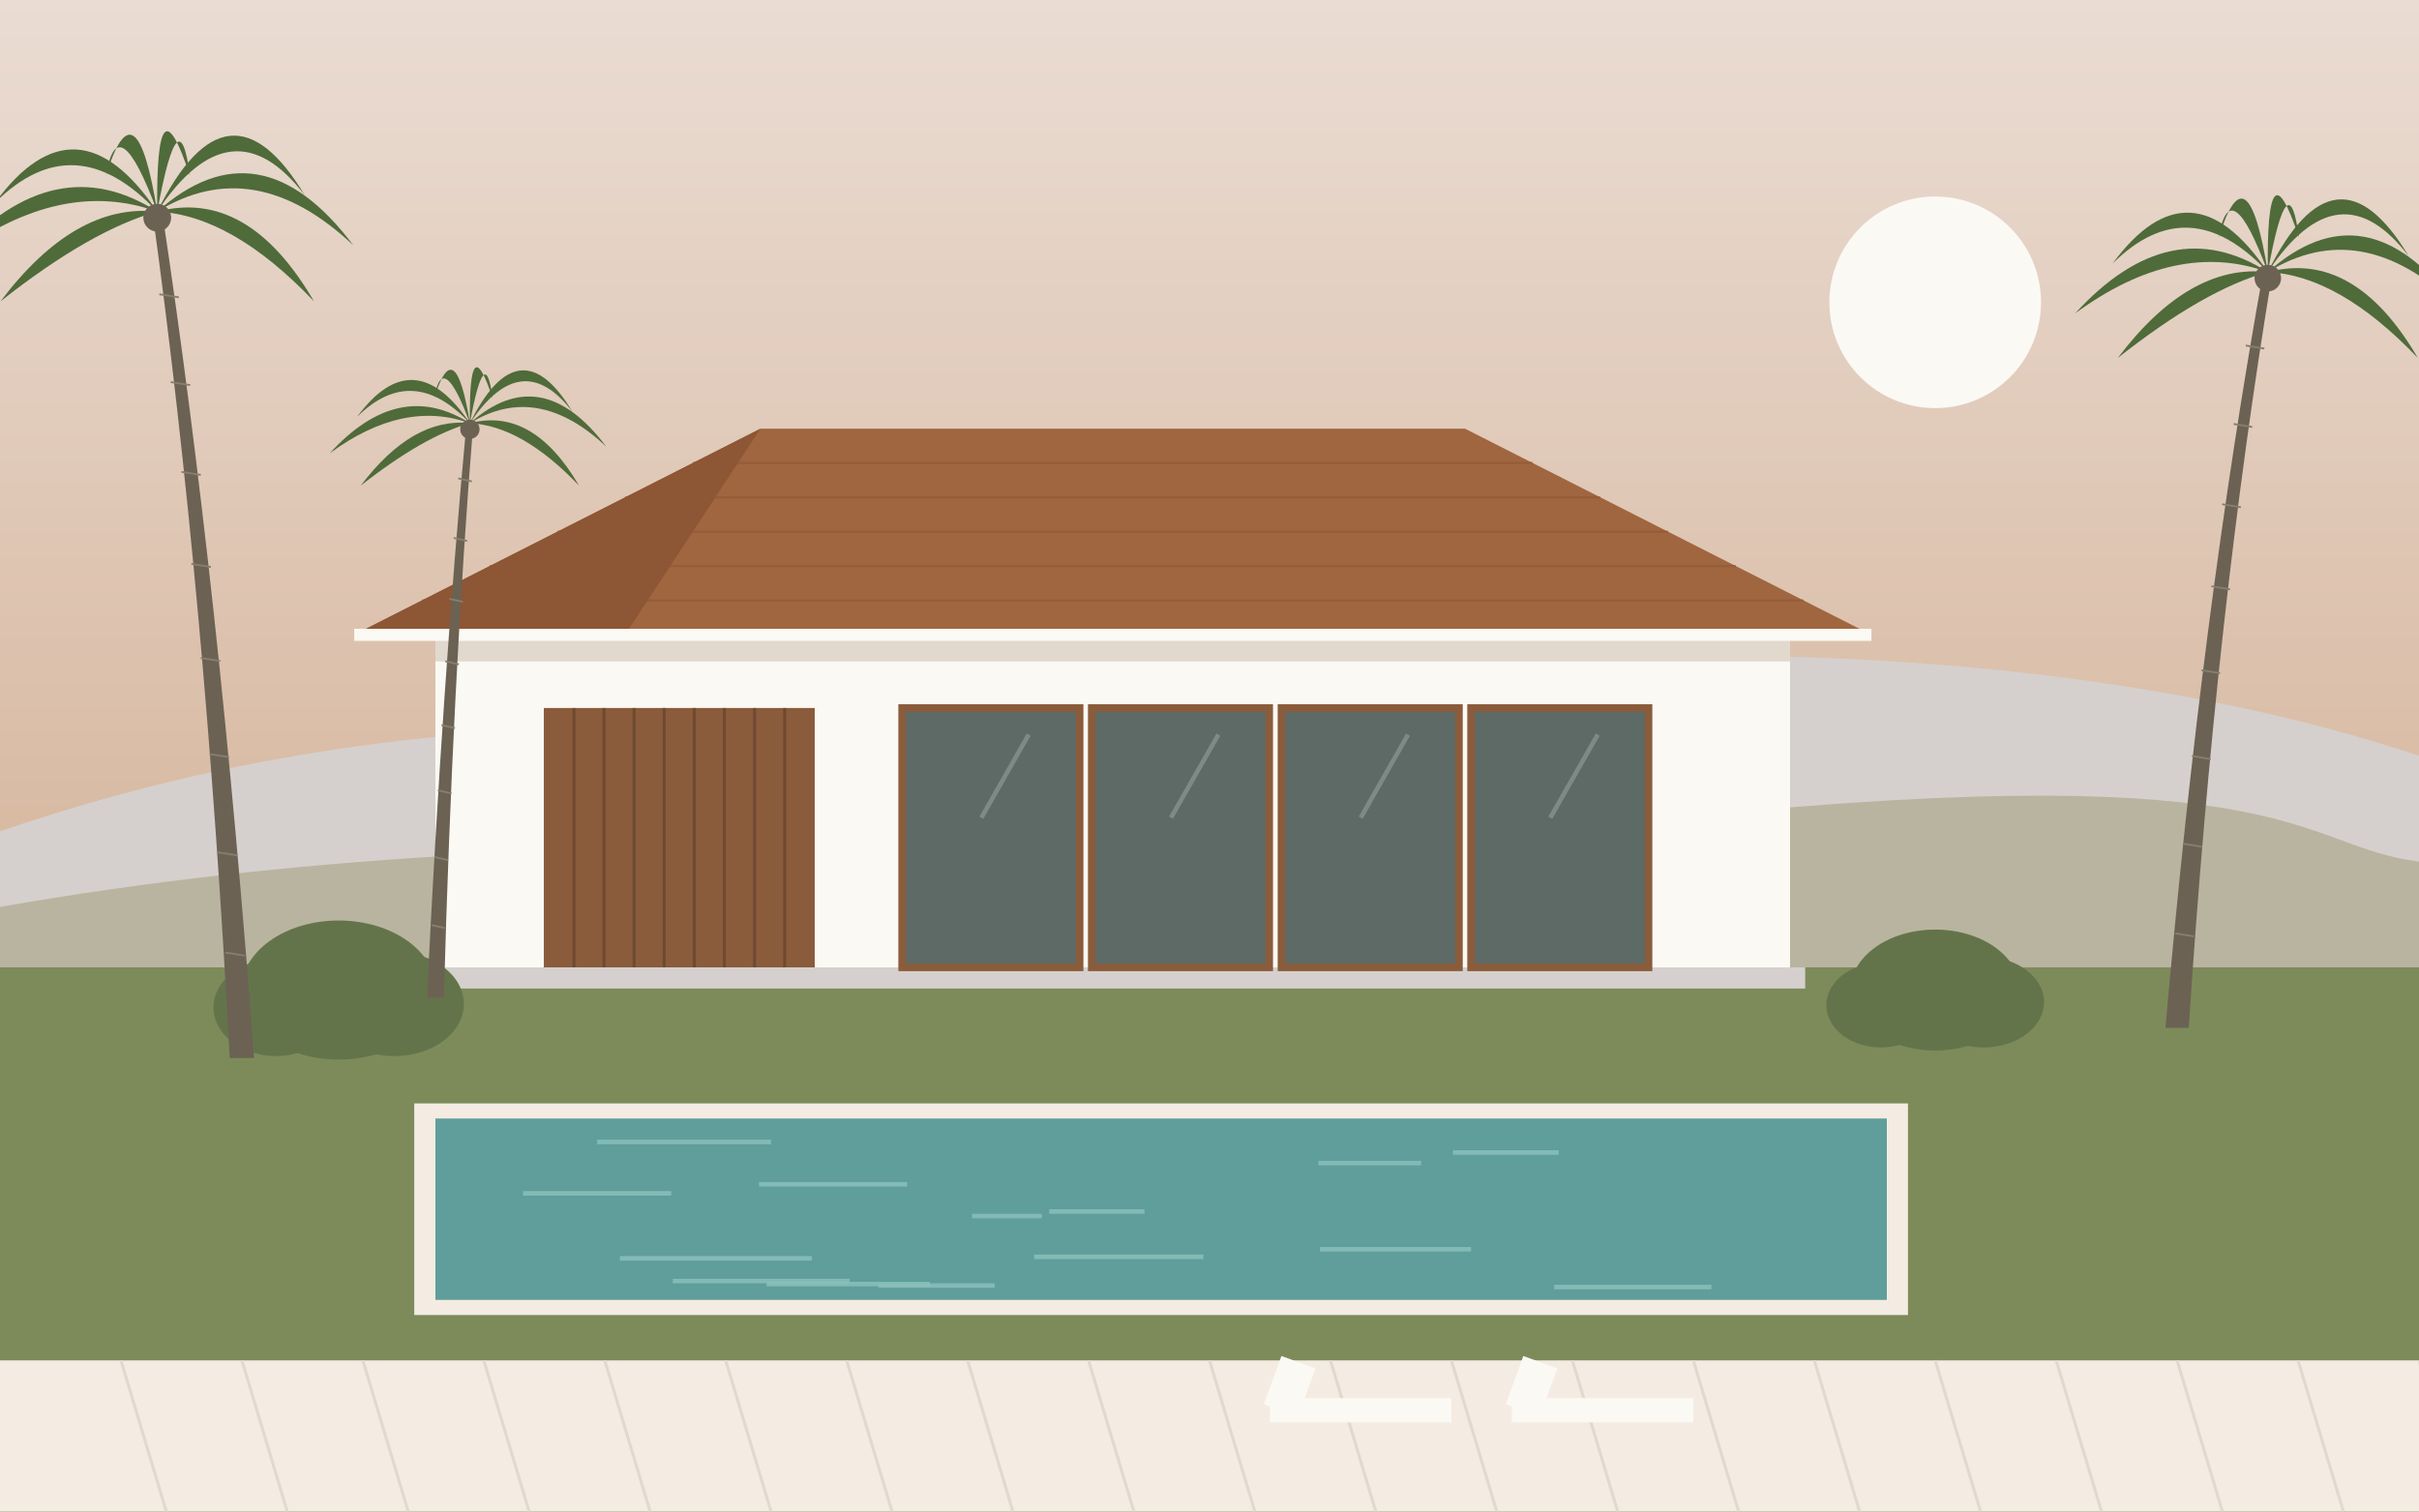
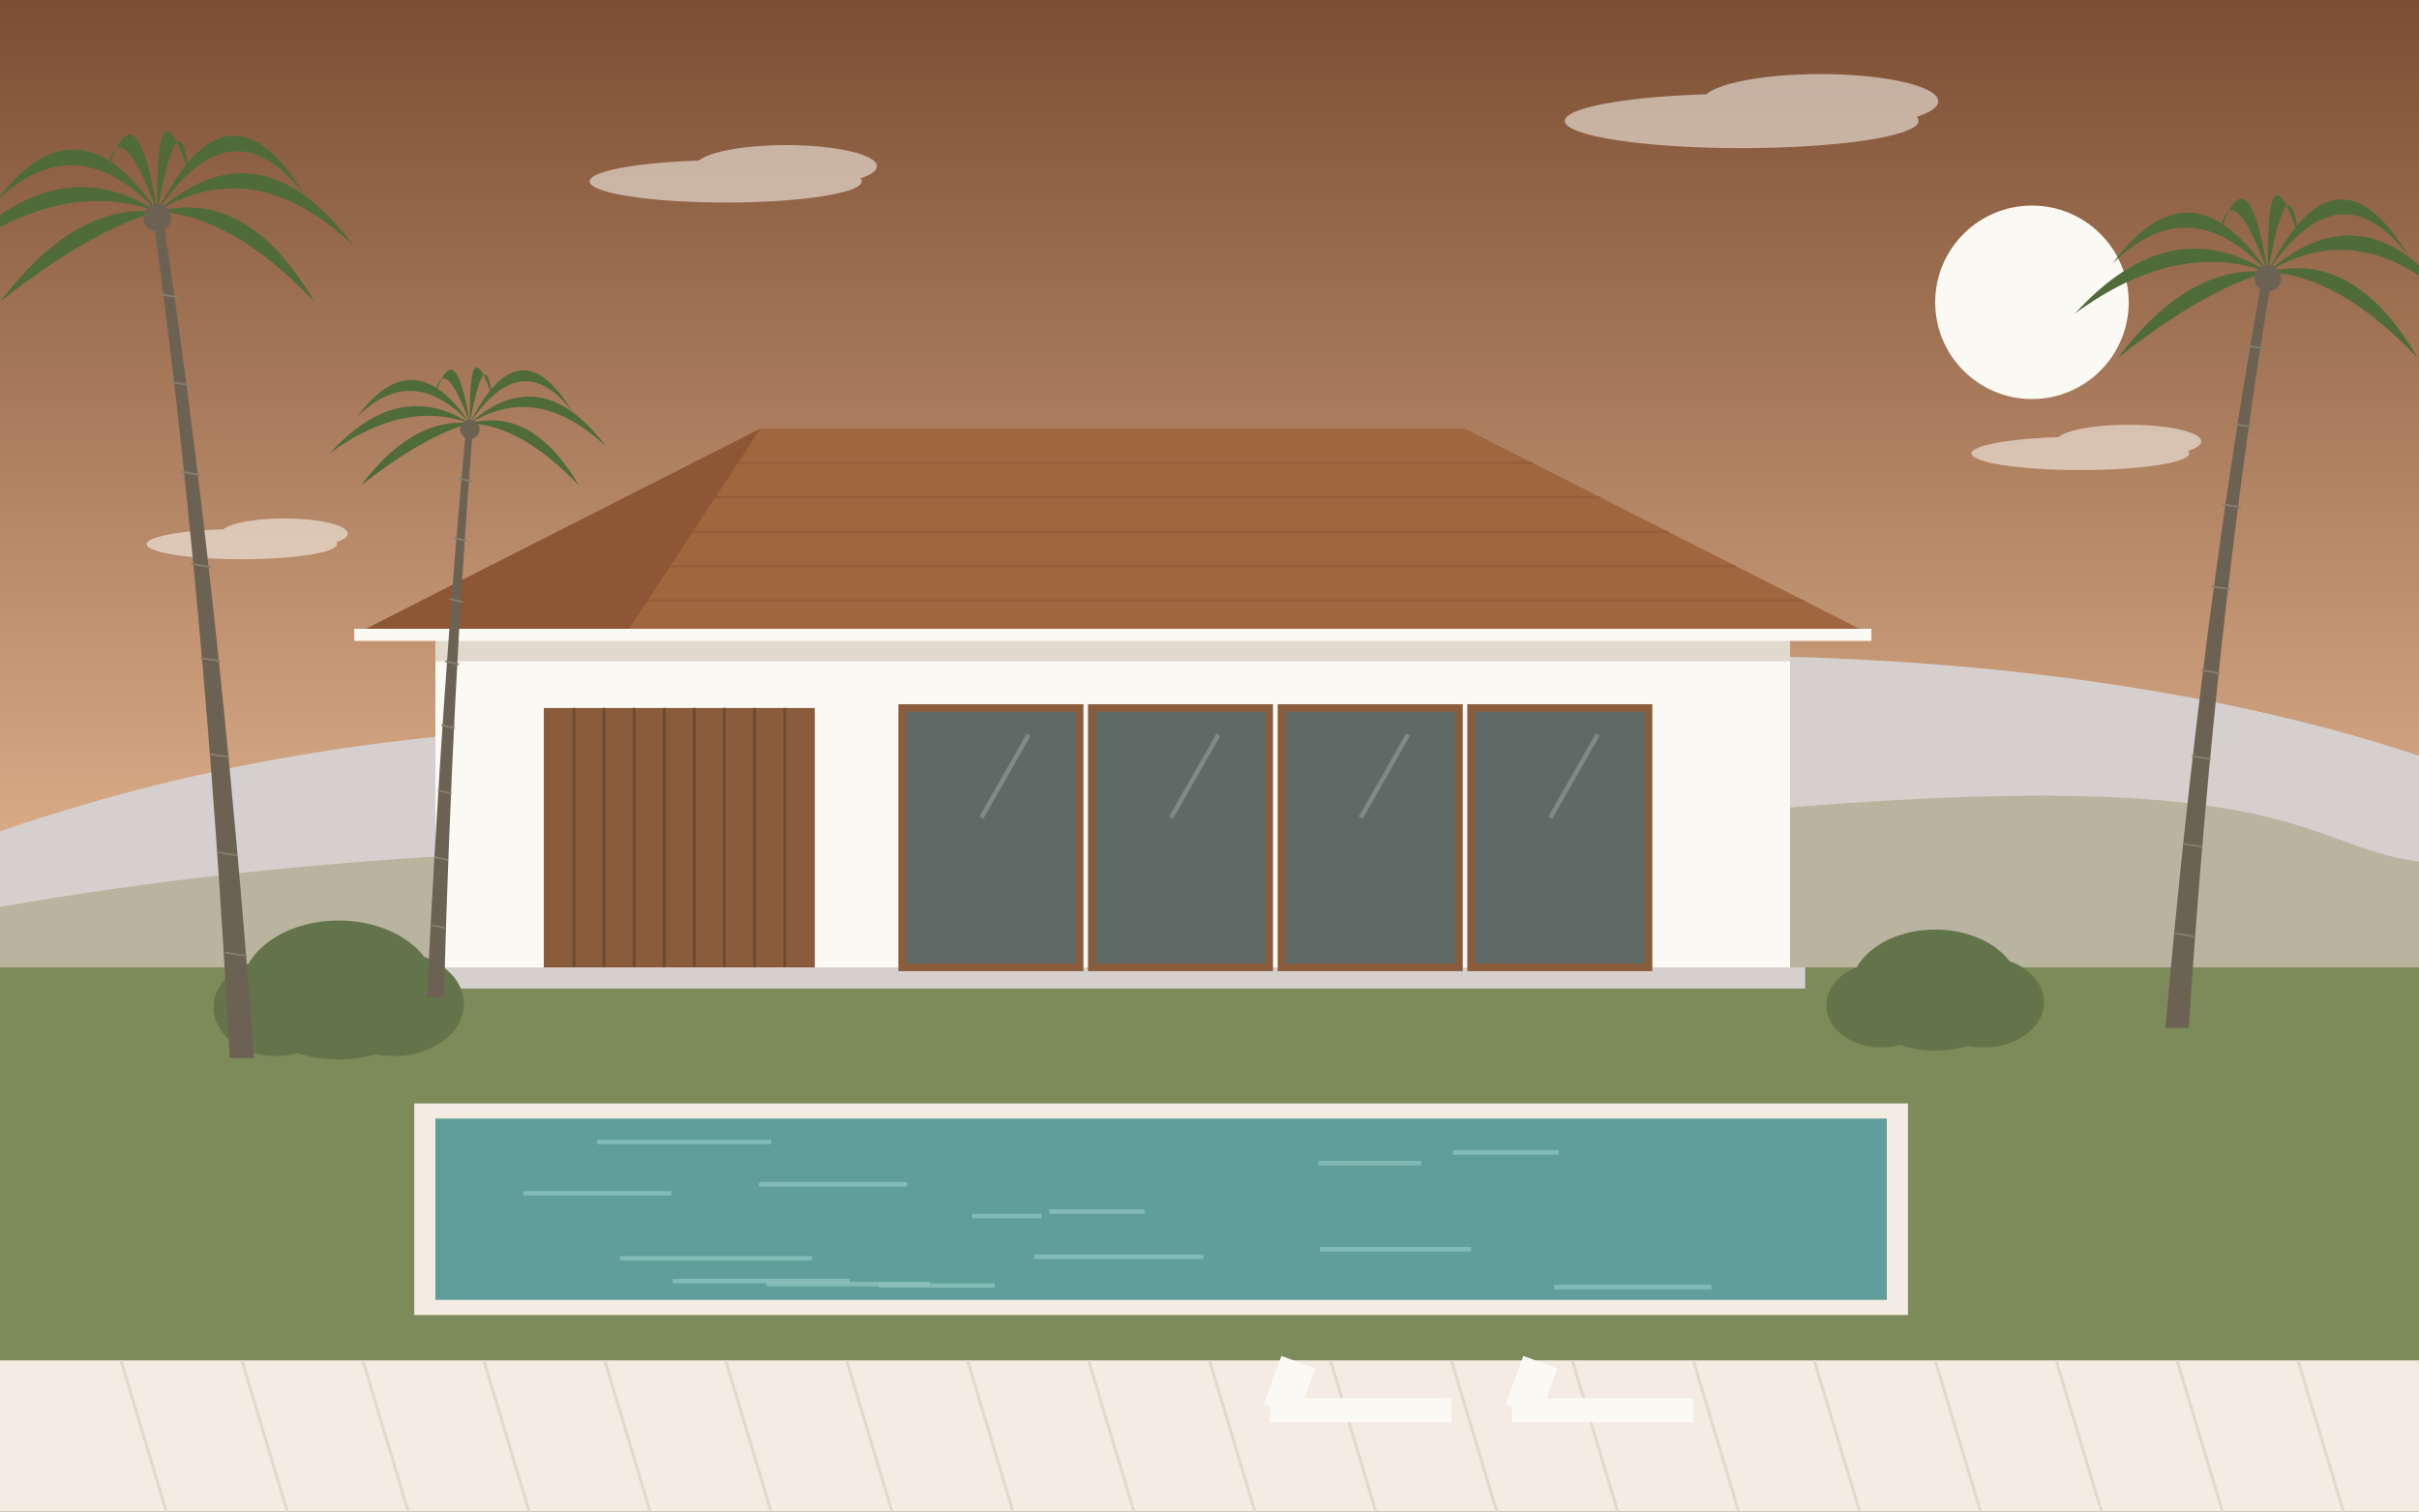
<svg xmlns="http://www.w3.org/2000/svg" viewBox="0 0 1600 1000" width="1600" height="1000" role="img" aria-label="Villa Cadence exterior at dusk" preserveAspectRatio="xMidYMid slice">
  <defs>
-     <linearGradient id="sky" x1="0" y1="0" x2="0" y2="1">
-       <stop offset="0" stop-color="#eadcd3" />
-       <stop offset="1" stop-color="#ca9f7c" />
+     <linearGradient id="sky" x1="0" y1="0" x2="0" y2=".62">
+       <stop offset="0" stop-color="#7c4f34" />
+       <stop offset="1" stop-color="#e3b590" />
    </linearGradient>
  </defs>
  <rect width="1600" height="1000" fill="url(#sky)" />
-   <circle cx="1280.0" cy="200.0" r="70" fill="#fbf9f4" />
-   <path d="M0,550.0 C320.0,440.0 560.0,500.0 800.0,460.0 S1360.0,420.0 1600,500.0 L1600,1000 L0,1000 Z" fill="#d5d0cd" />
-   <path d="M0,600.0 C400.0,530.0 720.0,580.0 1120.0,540.0 S1520.0,560.0 1600,570.0 L1600,1000 L0,1000 Z" fill="#b9b49f" />
-   <rect x="0" y="640.0" width="1600" height="360.0" fill="#7d8b5a" />
-   <g transform="translate(1600,0) scale(-1,1)">
-     <path d="M152.3,680.0 Q134.38,405.0 96.92,180.0 L103.08,180.0 Q143.62,405.0 167.7,680.0 Z" fill="#6b6253" />
-     <line x1="149.0" y1="619.5" x2="161.3" y2="617.5" stroke="#867e6f" stroke-width="1.2" />
-     <line x1="143.6" y1="560.2" x2="155.9" y2="558.2" stroke="#867e6f" stroke-width="1.2" />
-     <line x1="137.8" y1="502.2" x2="150.2" y2="500.2" stroke="#867e6f" stroke-width="1.2" />
-     <line x1="131.6" y1="445.4" x2="143.9" y2="443.4" stroke="#867e6f" stroke-width="1.2" />
-     <line x1="125.0" y1="389.9" x2="137.3" y2="387.9" stroke="#867e6f" stroke-width="1.2" />
-     <line x1="117.8" y1="335.6" x2="130.2" y2="333.6" stroke="#867e6f" stroke-width="1.2" />
-     <line x1="110.3" y1="282.5" x2="122.6" y2="280.5" stroke="#867e6f" stroke-width="1.2" />
-     <line x1="102.3" y1="230.6" x2="114.6" y2="228.6" stroke="#867e6f" stroke-width="1.2" />
-     <path d="M100.0,180.0 Q35.4,122.5 -24.0,201.4 Q38.8,142.2 100.0,180.0 Z" fill="#4f6b3a" />
-     <path d="M100.0,180.0 Q55.0,89.3 6.7,169.6 Q52.8,109.2 100.0,180.0 Z" fill="#4f6b3a" />
-     <path d="M100.0,180.0 Q101.1,91.4 79.4,157.2 Q86.3,104.8 100.0,180.0 Z" fill="#4f6b3a" />
-     <path d="M100.0,180.0 Q125.1,112.3 132.5,157.3 Q113.6,95.9 100.0,180.0 Z" fill="#4f6b3a" />
-     <path d="M100.0,180.0 Q152.2,124.2 202.7,174.4 Q151.1,104.3 100.0,180.0 Z" fill="#4f6b3a" />
-     <path d="M100.0,180.0 Q160.5,158.2 227.5,207.4 Q164.7,138.6 100.0,180.0 Z" fill="#4f6b3a" />
-     <path d="M100.0,180.0 Q42.7,164.9 0.8,236.8 Q52.7,182.3 100.0,180.0 Z" fill="#4f6b3a" />
-     <path d="M100.0,180.0 Q142.0,191.6 199.2,236.8 Q151.9,174.2 100.0,180.0 Z" fill="#4f6b3a" />
-     <circle cx="100.0" cy="184.0" r="8.8" fill="#6b6253" />
-     <ellipse cx="320.0" cy="655.0" rx="56.0" ry="40" fill="#64744a" />
-     <ellipse cx="288.0" cy="663.0" rx="40" ry="30.0" fill="#64744a" />
-     <ellipse cx="356.0" cy="665.0" rx="36.0" ry="28.0" fill="#64744a" />
-     <rect x="406.0" y="640.0" width="916" height="14" fill="#d5d0cd" />
-     <rect x="416.0" y="420.0" width="896" height="220.0" fill="#fbf9f4" />
-     <rect x="509.6" y="468.4" width="117.4" height="171.6" fill="#5d6a66" />
-     <rect x="509.6" y="468.4" width="117.4" height="171.6" fill="none" stroke="#8a5c3c" stroke-width="5" />
-     <line x1="543.2" y1="486.0" x2="574.6" y2="541.0" stroke="#7d8a86" stroke-width="3" />
-     <rect x="635.0" y="468.4" width="117.4" height="171.6" fill="#5d6a66" />
-     <rect x="635.0" y="468.4" width="117.4" height="171.6" fill="none" stroke="#8a5c3c" stroke-width="5" />
-     <line x1="668.7" y1="486.0" x2="700.0" y2="541.0" stroke="#7d8a86" stroke-width="3" />
-     <rect x="760.5" y="468.4" width="117.4" height="171.6" fill="#5d6a66" />
-     <rect x="760.5" y="468.4" width="117.4" height="171.6" fill="none" stroke="#8a5c3c" stroke-width="5" />
-     <line x1="794.1" y1="486.0" x2="825.5" y2="541.0" stroke="#7d8a86" stroke-width="3" />
-     <rect x="885.9" y="468.4" width="117.4" height="171.6" fill="#5d6a66" />
-     <rect x="885.9" y="468.4" width="117.4" height="171.6" fill="none" stroke="#8a5c3c" stroke-width="5" />
-     <line x1="919.6" y1="486.0" x2="950.9" y2="541.0" stroke="#7d8a86" stroke-width="3" />
-     <rect x="1061.1" y="468.4" width="179.2" height="171.6" fill="#8a5c3c" />
-     <line x1="1081.0" y1="468.4" x2="1081.0" y2="640.0" stroke="#6f4a30" stroke-width="2" />
-     <line x1="1100.9" y1="468.4" x2="1100.9" y2="640.0" stroke="#6f4a30" stroke-width="2" />
-     <line x1="1120.9" y1="468.4" x2="1120.9" y2="640.0" stroke="#6f4a30" stroke-width="2" />
-     <line x1="1140.8" y1="468.4" x2="1140.8" y2="640.0" stroke="#6f4a30" stroke-width="2" />
-     <line x1="1160.7" y1="468.4" x2="1160.7" y2="640.0" stroke="#6f4a30" stroke-width="2" />
-     <line x1="1180.6" y1="468.4" x2="1180.6" y2="640.0" stroke="#6f4a30" stroke-width="2" />
-     <line x1="1200.5" y1="468.4" x2="1200.5" y2="640.0" stroke="#6f4a30" stroke-width="2" />
-     <line x1="1220.4" y1="468.4" x2="1220.4" y2="640.0" stroke="#6f4a30" stroke-width="2" />
-     <rect x="416.0" y="420.0" width="896" height="17.6" fill="#e2d9ce" />
-     <path d="M362.2,420.0 L631.0,283.6 L1097.0,283.6 L1365.8,420.0 Z" fill="#a06640" />
-     <path d="M1097.0,283.6 L1365.8,420.0 L1186.6,420.0 Z" fill="#8d5634" />
-     <line x1="586.2" y1="306.3" x2="1141.8" y2="306.3" stroke="#8d5634" stroke-width="1.5" opacity=".6" />
-     <line x1="541.4" y1="329.1" x2="1186.6" y2="329.1" stroke="#8d5634" stroke-width="1.5" opacity=".6" />
-     <line x1="496.6" y1="351.8" x2="1231.4" y2="351.8" stroke="#8d5634" stroke-width="1.5" opacity=".6" />
-     <line x1="451.8" y1="374.5" x2="1276.2" y2="374.5" stroke="#8d5634" stroke-width="1.5" opacity=".6" />
-     <line x1="407.0" y1="397.3" x2="1321.0" y2="397.3" stroke="#8d5634" stroke-width="1.5" opacity=".6" />
-     <rect x="362.2" y="416.0" width="1003.5" height="8" fill="#fbf9f4" />
-     <ellipse cx="1376.0" cy="655.0" rx="64.4" ry="46" fill="#64744a" />
-     <ellipse cx="1339.2" cy="664.2" rx="46" ry="34.5" fill="#64744a" />
-     <ellipse cx="1417.4" cy="666.5" rx="41.4" ry="32.2" fill="#64744a" />
-     <path d="M1431.95,700.0 Q1454.77,392.0 1492.78,140.0 L1499.22,140.0 Q1464.43,392.0 1448.05,700.0 Z" fill="#6b6253" />
-     <line x1="1438.1" y1="632.2" x2="1451.0" y2="630.2" stroke="#867e6f" stroke-width="1.2" />
-     <line x1="1443.1" y1="565.9" x2="1456.0" y2="563.9" stroke="#867e6f" stroke-width="1.2" />
-     <line x1="1448.5" y1="500.9" x2="1461.4" y2="498.9" stroke="#867e6f" stroke-width="1.2" />
-     <line x1="1454.3" y1="437.3" x2="1467.2" y2="435.3" stroke="#867e6f" stroke-width="1.2" />
-     <line x1="1460.5" y1="375.1" x2="1473.4" y2="373.1" stroke="#867e6f" stroke-width="1.2" />
-     <line x1="1467.2" y1="314.2" x2="1480.0" y2="312.2" stroke="#867e6f" stroke-width="1.2" />
-     <line x1="1474.2" y1="254.8" x2="1487.1" y2="252.8" stroke="#867e6f" stroke-width="1.2" />
-     <line x1="1481.7" y1="196.7" x2="1494.6" y2="194.7" stroke="#867e6f" stroke-width="1.2" />
-     <path d="M1496.0,140.0 Q1428.4,79.8 1366.3,162.3 Q1432.0,100.5 1496.0,140.0 Z" fill="#4f6b3a" />
-     <path d="M1496.0,140.0 Q1449.0,45.2 1398.4,129.2 Q1446.7,66.0 1496.0,140.0 Z" fill="#4f6b3a" />
-     <path d="M1496.0,140.0 Q1497.1,47.3 1474.4,116.2 Q1481.6,61.4 1496.0,140.0 Z" fill="#4f6b3a" />
-     <path d="M1496.0,140.0 Q1522.2,69.2 1529.9,116.2 Q1510.2,52.0 1496.0,140.0 Z" fill="#4f6b3a" />
-     <path d="M1496.0,140.0 Q1550.6,81.7 1603.3,134.1 Q1549.4,60.8 1496.0,140.0 Z" fill="#4f6b3a" />
-     <path d="M1496.0,140.0 Q1559.3,117.2 1629.3,168.7 Q1563.7,96.7 1496.0,140.0 Z" fill="#4f6b3a" />
-     <path d="M1496.0,140.0 Q1436.1,124.2 1392.3,199.4 Q1446.5,142.4 1496.0,140.0 Z" fill="#4f6b3a" />
-     <path d="M1496.0,140.0 Q1539.9,152.2 1599.7,199.4 Q1550.3,134.0 1496.0,140.0 Z" fill="#4f6b3a" />
-     <circle cx="1496.0" cy="144.0" r="9.2" fill="#6b6253" />
-     <path d="M1306.4,660.0 Q1300.66,451.0 1286.96,280.0 L1291.44,280.0 Q1307.38,451.0 1317.6,660.0 Z" fill="#6b6253" />
-     <line x1="1305.7" y1="614.0" x2="1314.6" y2="612.0" stroke="#867e6f" stroke-width="1.2" />
-     <line x1="1303.6" y1="569.0" x2="1312.6" y2="567.0" stroke="#867e6f" stroke-width="1.2" />
-     <line x1="1301.4" y1="524.9" x2="1310.4" y2="522.9" stroke="#867e6f" stroke-width="1.2" />
-     <line x1="1299.1" y1="481.7" x2="1308.0" y2="479.7" stroke="#867e6f" stroke-width="1.2" />
-     <line x1="1296.5" y1="439.5" x2="1305.5" y2="437.5" stroke="#867e6f" stroke-width="1.2" />
-     <line x1="1293.8" y1="398.2" x2="1302.8" y2="396.2" stroke="#867e6f" stroke-width="1.2" />
-     <line x1="1291.0" y1="357.9" x2="1299.9" y2="355.9" stroke="#867e6f" stroke-width="1.2" />
-     <line x1="1287.9" y1="318.5" x2="1296.9" y2="316.5" stroke="#867e6f" stroke-width="1.2" />
-     <path d="M1289.2,280.0 Q1242.2,238.1 1199.0,295.5 Q1244.7,252.5 1289.2,280.0 Z" fill="#4f6b3a" />
-     <path d="M1289.2,280.0 Q1256.5,214.0 1221.3,272.5 Q1254.9,228.5 1289.2,280.0 Z" fill="#4f6b3a" />
-     <path d="M1289.2,280.0 Q1290.0,215.5 1274.2,263.4 Q1279.2,225.3 1289.2,280.0 Z" fill="#4f6b3a" />
-     <path d="M1289.2,280.0 Q1307.4,230.7 1312.8,263.5 Q1299.1,218.8 1289.2,280.0 Z" fill="#4f6b3a" />
-     <path d="M1289.2,280.0 Q1327.2,239.4 1363.9,275.9 Q1326.4,224.9 1289.2,280.0 Z" fill="#4f6b3a" />
-     <path d="M1289.2,280.0 Q1333.2,264.1 1381.9,299.9 Q1336.3,249.9 1289.2,280.0 Z" fill="#4f6b3a" />
-     <path d="M1289.2,280.0 Q1247.6,269.0 1217.0,321.3 Q1254.8,281.6 1289.2,280.0 Z" fill="#4f6b3a" />
-     <path d="M1289.2,280.0 Q1319.7,288.5 1361.4,321.3 Q1327.0,275.8 1289.2,280.0 Z" fill="#4f6b3a" />
-     <circle cx="1289.2" cy="284.0" r="6.4" fill="#6b6253" />
-     <rect x="338.0" y="730.0" width="988.0" height="140.0" fill="#f4ebe2" />
-     <rect x="352.0" y="740.0" width="960.0" height="120.0" fill="#5f9e9a" />
-     <rect x="843" y="800" width="63" height="3" fill="#8cc1bc" opacity=".8" />
-     <rect x="468" y="850" width="104" height="3" fill="#8cc1bc" opacity=".8" />
-     <rect x="942" y="849" width="77" height="3" fill="#8cc1bc" opacity=".8" />
-     <rect x="1090" y="754" width="115" height="3" fill="#8cc1bc" opacity=".8" />
-     <rect x="911" y="803" width="46" height="3" fill="#8cc1bc" opacity=".8" />
-     <rect x="1000" y="782" width="98" height="3" fill="#8cc1bc" opacity=".8" />
-     <rect x="660" y="768" width="68" height="3" fill="#8cc1bc" opacity=".8" />
-     <rect x="627" y="825" width="100" height="3" fill="#8cc1bc" opacity=".8" />
-     <rect x="1038" y="846" width="117" height="3" fill="#8cc1bc" opacity=".8" />
-     <rect x="804" y="830" width="112" height="3" fill="#8cc1bc" opacity=".8" />
-     <rect x="569" y="761" width="70" height="3" fill="#8cc1bc" opacity=".8" />
-     <rect x="985" y="848" width="108" height="3" fill="#8cc1bc" opacity=".8" />
-     <rect x="1156" y="788" width="98" height="3" fill="#8cc1bc" opacity=".8" />
-     <rect x="1063" y="831" width="127" height="3" fill="#8cc1bc" opacity=".8" />
-     <rect x="0" y="900.0" width="1600" height="100.0" fill="#f4ebe2" />
-     <line x1="0" y1="900.0" x2="-30" y2="1000" stroke="#e2d9ce" stroke-width="2" />
-     <line x1="80" y1="900.0" x2="50" y2="1000" stroke="#e2d9ce" stroke-width="2" />
-     <line x1="160" y1="900.0" x2="130" y2="1000" stroke="#e2d9ce" stroke-width="2" />
-     <line x1="240" y1="900.0" x2="210" y2="1000" stroke="#e2d9ce" stroke-width="2" />
-     <line x1="320" y1="900.0" x2="290" y2="1000" stroke="#e2d9ce" stroke-width="2" />
-     <line x1="400" y1="900.0" x2="370" y2="1000" stroke="#e2d9ce" stroke-width="2" />
-     <line x1="480" y1="900.0" x2="450" y2="1000" stroke="#e2d9ce" stroke-width="2" />
-     <line x1="560" y1="900.0" x2="530" y2="1000" stroke="#e2d9ce" stroke-width="2" />
-     <line x1="640" y1="900.0" x2="610" y2="1000" stroke="#e2d9ce" stroke-width="2" />
-     <line x1="720" y1="900.0" x2="690" y2="1000" stroke="#e2d9ce" stroke-width="2" />
-     <line x1="800" y1="900.0" x2="770" y2="1000" stroke="#e2d9ce" stroke-width="2" />
-     <line x1="880" y1="900.0" x2="850" y2="1000" stroke="#e2d9ce" stroke-width="2" />
-     <line x1="960" y1="900.0" x2="930" y2="1000" stroke="#e2d9ce" stroke-width="2" />
-     <line x1="1040" y1="900.0" x2="1010" y2="1000" stroke="#e2d9ce" stroke-width="2" />
-     <line x1="1120" y1="900.0" x2="1090" y2="1000" stroke="#e2d9ce" stroke-width="2" />
-     <line x1="1200" y1="900.0" x2="1170" y2="1000" stroke="#e2d9ce" stroke-width="2" />
-     <line x1="1280" y1="900.0" x2="1250" y2="1000" stroke="#e2d9ce" stroke-width="2" />
-     <line x1="1360" y1="900.0" x2="1330" y2="1000" stroke="#e2d9ce" stroke-width="2" />
-     <line x1="1440" y1="900.0" x2="1410" y2="1000" stroke="#e2d9ce" stroke-width="2" />
-     <line x1="1520" y1="900.0" x2="1490" y2="1000" stroke="#e2d9ce" stroke-width="2" />
-     <rect x="480.0" y="925.0" width="120" height="16" fill="#fbf9f4" />
-     <rect x="576.0" y="900.0" width="24" height="34" fill="#fbf9f4" transform="rotate(-20 588.0 920.0)" />
-     <rect x="640.0" y="925.0" width="120" height="16" fill="#fbf9f4" />
-     <rect x="736.0" y="900.0" width="24" height="34" fill="#fbf9f4" transform="rotate(-20 748.0 920.0)" />
+   <circle cx="1344.0" cy="200.0" r="64" fill="#fbf9f4" />
+   <g opacity=".55" fill="#fbf9f4">
+     <ellipse cx="480" cy="120" rx="90" ry="14" />
+     <ellipse cx="520" cy="110" rx="60" ry="14" />
+   </g>
+   <g opacity=".55" fill="#fbf9f4">
+     <ellipse cx="1152" cy="80" rx="117" ry="18" />
+     <ellipse cx="1204" cy="67" rx="78" ry="18" />
+   </g>
+   <g opacity=".55" fill="#fbf9f4">
+     <ellipse cx="1376" cy="300" rx="72" ry="11" />
+     <ellipse cx="1408" cy="292" rx="48" ry="11" />
+   </g>
+   <g opacity=".55" fill="#fbf9f4">
+     <ellipse cx="160" cy="360" rx="63" ry="10" />
+     <ellipse cx="188" cy="353" rx="42" ry="10" />
+   </g>
+   <g transform="translate(0,0)">
+     <path d="M0,550.0 C320.0,440.0 560.0,500.0 800.0,460.0 S1360.0,420.0 1600,500.0 L1600,1000 L0,1000 Z" fill="#d5d0cd" />
+     <path d="M0,600.0 C400.0,530.0 720.0,580.0 1120.0,540.0 S1520.0,560.0 1600,570.0 L1600,1000 L0,1000 Z" fill="#b9b49f" />
+     <rect x="0" y="640.0" width="1600" height="360.0" fill="#7d8b5a" />
+     <g transform="translate(1600,0) scale(-1,1)">
+       <path d="M152.3,680.0 Q134.38,405.0 96.92,180.0 L103.08,180.0 Q143.62,405.0 167.7,680.0 Z" fill="#6b6253" />
+       <line x1="149.0" y1="619.5" x2="161.3" y2="617.5" stroke="#867e6f" stroke-width="1.2" />
+       <line x1="143.6" y1="560.2" x2="155.9" y2="558.2" stroke="#867e6f" stroke-width="1.2" />
+       <line x1="137.8" y1="502.2" x2="150.2" y2="500.2" stroke="#867e6f" stroke-width="1.2" />
+       <line x1="131.6" y1="445.4" x2="143.9" y2="443.4" stroke="#867e6f" stroke-width="1.2" />
+       <line x1="125.0" y1="389.9" x2="137.3" y2="387.9" stroke="#867e6f" stroke-width="1.2" />
+       <line x1="117.8" y1="335.6" x2="130.2" y2="333.6" stroke="#867e6f" stroke-width="1.2" />
+       <line x1="110.3" y1="282.5" x2="122.6" y2="280.5" stroke="#867e6f" stroke-width="1.2" />
+       <line x1="102.3" y1="230.6" x2="114.6" y2="228.6" stroke="#867e6f" stroke-width="1.2" />
+       <path d="M100.0,180.0 Q35.4,122.5 -24.0,201.4 Q38.8,142.2 100.0,180.0 Z" fill="#4f6b3a" />
+       <path d="M100.0,180.0 Q55.0,89.3 6.7,169.6 Q52.8,109.2 100.0,180.0 Z" fill="#4f6b3a" />
+       <path d="M100.0,180.0 Q101.1,91.4 79.4,157.2 Q86.3,104.8 100.0,180.0 Z" fill="#4f6b3a" />
+       <path d="M100.0,180.0 Q125.1,112.3 132.5,157.3 Q113.6,95.9 100.0,180.0 Z" fill="#4f6b3a" />
+       <path d="M100.0,180.0 Q152.2,124.2 202.7,174.4 Q151.1,104.3 100.0,180.0 Z" fill="#4f6b3a" />
+       <path d="M100.0,180.0 Q160.5,158.2 227.5,207.4 Q164.7,138.6 100.0,180.0 Z" fill="#4f6b3a" />
+       <path d="M100.0,180.0 Q42.7,164.9 0.8,236.8 Q52.7,182.3 100.0,180.0 Z" fill="#4f6b3a" />
+       <path d="M100.0,180.0 Q142.0,191.6 199.2,236.8 Q151.9,174.2 100.0,180.0 Z" fill="#4f6b3a" />
+       <circle cx="100.0" cy="184.0" r="8.8" fill="#6b6253" />
+       <ellipse cx="320.0" cy="655.0" rx="56.0" ry="40" fill="#64744a" />
+       <ellipse cx="288.0" cy="663.0" rx="40" ry="30.0" fill="#64744a" />
+       <ellipse cx="356.0" cy="665.0" rx="36.0" ry="28.0" fill="#64744a" />
+       <rect x="406.0" y="640.0" width="916" height="14" fill="#d5d0cd" />
+       <rect x="416.0" y="420.0" width="896" height="220.0" fill="#fbf9f4" />
+       <rect x="509.6" y="468.4" width="117.4" height="171.6" fill="#5d6a66" />
+       <rect x="509.6" y="468.4" width="117.4" height="171.6" fill="none" stroke="#8a5c3c" stroke-width="5" />
+       <line x1="543.2" y1="486.0" x2="574.6" y2="541.0" stroke="#7d8a86" stroke-width="3" />
+       <rect x="635.0" y="468.4" width="117.4" height="171.6" fill="#5d6a66" />
+       <rect x="635.0" y="468.4" width="117.4" height="171.6" fill="none" stroke="#8a5c3c" stroke-width="5" />
+       <line x1="668.7" y1="486.0" x2="700.0" y2="541.0" stroke="#7d8a86" stroke-width="3" />
+       <rect x="760.5" y="468.4" width="117.4" height="171.6" fill="#5d6a66" />
+       <rect x="760.5" y="468.4" width="117.4" height="171.6" fill="none" stroke="#8a5c3c" stroke-width="5" />
+       <line x1="794.1" y1="486.0" x2="825.5" y2="541.0" stroke="#7d8a86" stroke-width="3" />
+       <rect x="885.9" y="468.4" width="117.4" height="171.6" fill="#5d6a66" />
+       <rect x="885.9" y="468.4" width="117.4" height="171.6" fill="none" stroke="#8a5c3c" stroke-width="5" />
+       <line x1="919.6" y1="486.0" x2="950.9" y2="541.0" stroke="#7d8a86" stroke-width="3" />
+       <rect x="1061.1" y="468.4" width="179.2" height="171.6" fill="#8a5c3c" />
+       <line x1="1081.0" y1="468.4" x2="1081.0" y2="640.0" stroke="#6f4a30" stroke-width="2" />
+       <line x1="1100.9" y1="468.4" x2="1100.9" y2="640.0" stroke="#6f4a30" stroke-width="2" />
+       <line x1="1120.9" y1="468.4" x2="1120.9" y2="640.0" stroke="#6f4a30" stroke-width="2" />
+       <line x1="1140.8" y1="468.4" x2="1140.8" y2="640.0" stroke="#6f4a30" stroke-width="2" />
+       <line x1="1160.7" y1="468.4" x2="1160.7" y2="640.0" stroke="#6f4a30" stroke-width="2" />
+       <line x1="1180.6" y1="468.4" x2="1180.6" y2="640.0" stroke="#6f4a30" stroke-width="2" />
+       <line x1="1200.5" y1="468.4" x2="1200.5" y2="640.0" stroke="#6f4a30" stroke-width="2" />
+       <line x1="1220.4" y1="468.4" x2="1220.4" y2="640.0" stroke="#6f4a30" stroke-width="2" />
+       <rect x="416.0" y="420.0" width="896" height="17.6" fill="#e2d9ce" />
+       <path d="M362.2,420.0 L631.0,283.6 L1097.0,283.6 L1365.8,420.0 Z" fill="#a06640" />
+       <path d="M1097.0,283.6 L1365.8,420.0 L1186.6,420.0 Z" fill="#8d5634" />
+       <line x1="586.2" y1="306.3" x2="1141.8" y2="306.3" stroke="#8d5634" stroke-width="1.5" opacity=".6" />
+       <line x1="541.4" y1="329.1" x2="1186.6" y2="329.1" stroke="#8d5634" stroke-width="1.5" opacity=".6" />
+       <line x1="496.6" y1="351.8" x2="1231.4" y2="351.8" stroke="#8d5634" stroke-width="1.5" opacity=".6" />
+       <line x1="451.8" y1="374.5" x2="1276.2" y2="374.5" stroke="#8d5634" stroke-width="1.5" opacity=".6" />
+       <line x1="407.0" y1="397.3" x2="1321.0" y2="397.3" stroke="#8d5634" stroke-width="1.5" opacity=".6" />
+       <rect x="362.2" y="416.0" width="1003.5" height="8" fill="#fbf9f4" />
+       <ellipse cx="1376.0" cy="655.0" rx="64.4" ry="46" fill="#64744a" />
+       <ellipse cx="1339.2" cy="664.2" rx="46" ry="34.5" fill="#64744a" />
+       <ellipse cx="1417.4" cy="666.5" rx="41.4" ry="32.2" fill="#64744a" />
+       <path d="M1431.95,700.0 Q1454.77,392.0 1492.78,140.0 L1499.22,140.0 Q1464.43,392.0 1448.05,700.0 Z" fill="#6b6253" />
+       <line x1="1438.1" y1="632.2" x2="1451.0" y2="630.2" stroke="#867e6f" stroke-width="1.2" />
+       <line x1="1443.1" y1="565.9" x2="1456.0" y2="563.9" stroke="#867e6f" stroke-width="1.2" />
+       <line x1="1448.5" y1="500.9" x2="1461.4" y2="498.9" stroke="#867e6f" stroke-width="1.2" />
+       <line x1="1454.3" y1="437.3" x2="1467.2" y2="435.3" stroke="#867e6f" stroke-width="1.2" />
+       <line x1="1460.5" y1="375.1" x2="1473.4" y2="373.1" stroke="#867e6f" stroke-width="1.2" />
+       <line x1="1467.2" y1="314.2" x2="1480.0" y2="312.2" stroke="#867e6f" stroke-width="1.2" />
+       <line x1="1474.2" y1="254.8" x2="1487.1" y2="252.8" stroke="#867e6f" stroke-width="1.2" />
+       <line x1="1481.7" y1="196.7" x2="1494.6" y2="194.7" stroke="#867e6f" stroke-width="1.2" />
+       <path d="M1496.0,140.0 Q1428.4,79.8 1366.3,162.3 Q1432.0,100.5 1496.0,140.0 Z" fill="#4f6b3a" />
+       <path d="M1496.0,140.0 Q1449.0,45.2 1398.4,129.2 Q1446.7,66.0 1496.0,140.0 Z" fill="#4f6b3a" />
+       <path d="M1496.0,140.0 Q1497.1,47.3 1474.4,116.2 Q1481.6,61.4 1496.0,140.0 Z" fill="#4f6b3a" />
+       <path d="M1496.0,140.0 Q1522.2,69.2 1529.9,116.2 Q1510.2,52.0 1496.0,140.0 Z" fill="#4f6b3a" />
+       <path d="M1496.0,140.0 Q1550.6,81.7 1603.3,134.1 Q1549.4,60.8 1496.0,140.0 Z" fill="#4f6b3a" />
+       <path d="M1496.0,140.0 Q1559.3,117.2 1629.3,168.7 Q1563.7,96.7 1496.0,140.0 Z" fill="#4f6b3a" />
+       <path d="M1496.0,140.0 Q1436.1,124.2 1392.3,199.4 Q1446.5,142.4 1496.0,140.0 Z" fill="#4f6b3a" />
+       <path d="M1496.0,140.0 Q1539.9,152.2 1599.7,199.4 Q1550.3,134.0 1496.0,140.0 Z" fill="#4f6b3a" />
+       <circle cx="1496.0" cy="144.0" r="9.2" fill="#6b6253" />
+       <path d="M1306.4,660.0 Q1300.66,451.0 1286.96,280.0 L1291.44,280.0 Q1307.38,451.0 1317.6,660.0 Z" fill="#6b6253" />
+       <line x1="1305.7" y1="614.0" x2="1314.6" y2="612.0" stroke="#867e6f" stroke-width="1.2" />
+       <line x1="1303.6" y1="569.0" x2="1312.6" y2="567.0" stroke="#867e6f" stroke-width="1.2" />
+       <line x1="1301.4" y1="524.9" x2="1310.4" y2="522.9" stroke="#867e6f" stroke-width="1.2" />
+       <line x1="1299.1" y1="481.7" x2="1308.0" y2="479.7" stroke="#867e6f" stroke-width="1.2" />
+       <line x1="1296.5" y1="439.5" x2="1305.5" y2="437.5" stroke="#867e6f" stroke-width="1.2" />
+       <line x1="1293.8" y1="398.2" x2="1302.8" y2="396.2" stroke="#867e6f" stroke-width="1.2" />
+       <line x1="1291.0" y1="357.9" x2="1299.9" y2="355.9" stroke="#867e6f" stroke-width="1.2" />
+       <line x1="1287.9" y1="318.5" x2="1296.9" y2="316.5" stroke="#867e6f" stroke-width="1.2" />
+       <path d="M1289.2,280.0 Q1242.2,238.1 1199.0,295.5 Q1244.7,252.5 1289.2,280.0 Z" fill="#4f6b3a" />
+       <path d="M1289.2,280.0 Q1256.5,214.0 1221.3,272.5 Q1254.9,228.5 1289.2,280.0 Z" fill="#4f6b3a" />
+       <path d="M1289.2,280.0 Q1290.0,215.5 1274.2,263.4 Q1279.2,225.3 1289.2,280.0 Z" fill="#4f6b3a" />
+       <path d="M1289.2,280.0 Q1307.4,230.7 1312.8,263.5 Q1299.1,218.8 1289.2,280.0 Z" fill="#4f6b3a" />
+       <path d="M1289.2,280.0 Q1327.2,239.4 1363.9,275.9 Q1326.4,224.9 1289.2,280.0 Z" fill="#4f6b3a" />
+       <path d="M1289.2,280.0 Q1333.2,264.1 1381.9,299.9 Q1336.3,249.9 1289.2,280.0 Z" fill="#4f6b3a" />
+       <path d="M1289.2,280.0 Q1247.6,269.0 1217.0,321.3 Q1254.8,281.6 1289.2,280.0 Z" fill="#4f6b3a" />
+       <path d="M1289.2,280.0 Q1319.7,288.5 1361.4,321.3 Q1327.0,275.8 1289.2,280.0 Z" fill="#4f6b3a" />
+       <circle cx="1289.2" cy="284.0" r="6.4" fill="#6b6253" />
+       <rect x="338.0" y="730.0" width="988.0" height="140.0" fill="#f4ebe2" />
+       <rect x="352.0" y="740.0" width="960.0" height="120.0" fill="#5f9e9a" />
+       <rect x="843" y="800" width="63" height="3" fill="#8cc1bc" opacity=".8" />
+       <rect x="468" y="850" width="104" height="3" fill="#8cc1bc" opacity=".8" />
+       <rect x="942" y="849" width="77" height="3" fill="#8cc1bc" opacity=".8" />
+       <rect x="1090" y="754" width="115" height="3" fill="#8cc1bc" opacity=".8" />
+       <rect x="911" y="803" width="46" height="3" fill="#8cc1bc" opacity=".8" />
+       <rect x="1000" y="782" width="98" height="3" fill="#8cc1bc" opacity=".8" />
+       <rect x="660" y="768" width="68" height="3" fill="#8cc1bc" opacity=".8" />
+       <rect x="627" y="825" width="100" height="3" fill="#8cc1bc" opacity=".8" />
+       <rect x="1038" y="846" width="117" height="3" fill="#8cc1bc" opacity=".8" />
+       <rect x="804" y="830" width="112" height="3" fill="#8cc1bc" opacity=".8" />
+       <rect x="569" y="761" width="70" height="3" fill="#8cc1bc" opacity=".8" />
+       <rect x="985" y="848" width="108" height="3" fill="#8cc1bc" opacity=".8" />
+       <rect x="1156" y="788" width="98" height="3" fill="#8cc1bc" opacity=".8" />
+       <rect x="1063" y="831" width="127" height="3" fill="#8cc1bc" opacity=".8" />
+       <rect x="0" y="900.0" width="1600" height="100.0" fill="#f4ebe2" />
+       <line x1="0" y1="900.0" x2="-30" y2="1000" stroke="#e2d9ce" stroke-width="2" />
+       <line x1="80" y1="900.0" x2="50" y2="1000" stroke="#e2d9ce" stroke-width="2" />
+       <line x1="160" y1="900.0" x2="130" y2="1000" stroke="#e2d9ce" stroke-width="2" />
+       <line x1="240" y1="900.0" x2="210" y2="1000" stroke="#e2d9ce" stroke-width="2" />
+       <line x1="320" y1="900.0" x2="290" y2="1000" stroke="#e2d9ce" stroke-width="2" />
+       <line x1="400" y1="900.0" x2="370" y2="1000" stroke="#e2d9ce" stroke-width="2" />
+       <line x1="480" y1="900.0" x2="450" y2="1000" stroke="#e2d9ce" stroke-width="2" />
+       <line x1="560" y1="900.0" x2="530" y2="1000" stroke="#e2d9ce" stroke-width="2" />
+       <line x1="640" y1="900.0" x2="610" y2="1000" stroke="#e2d9ce" stroke-width="2" />
+       <line x1="720" y1="900.0" x2="690" y2="1000" stroke="#e2d9ce" stroke-width="2" />
+       <line x1="800" y1="900.0" x2="770" y2="1000" stroke="#e2d9ce" stroke-width="2" />
+       <line x1="880" y1="900.0" x2="850" y2="1000" stroke="#e2d9ce" stroke-width="2" />
+       <line x1="960" y1="900.0" x2="930" y2="1000" stroke="#e2d9ce" stroke-width="2" />
+       <line x1="1040" y1="900.0" x2="1010" y2="1000" stroke="#e2d9ce" stroke-width="2" />
+       <line x1="1120" y1="900.0" x2="1090" y2="1000" stroke="#e2d9ce" stroke-width="2" />
+       <line x1="1200" y1="900.0" x2="1170" y2="1000" stroke="#e2d9ce" stroke-width="2" />
+       <line x1="1280" y1="900.0" x2="1250" y2="1000" stroke="#e2d9ce" stroke-width="2" />
+       <line x1="1360" y1="900.0" x2="1330" y2="1000" stroke="#e2d9ce" stroke-width="2" />
+       <line x1="1440" y1="900.0" x2="1410" y2="1000" stroke="#e2d9ce" stroke-width="2" />
+       <line x1="1520" y1="900.0" x2="1490" y2="1000" stroke="#e2d9ce" stroke-width="2" />
+       <rect x="480.0" y="925.0" width="120" height="16" fill="#fbf9f4" />
+       <rect x="576.0" y="900.0" width="24" height="34" fill="#fbf9f4" transform="rotate(-20 588.0 920.0)" />
+       <rect x="640.0" y="925.0" width="120" height="16" fill="#fbf9f4" />
+       <rect x="736.0" y="900.0" width="24" height="34" fill="#fbf9f4" transform="rotate(-20 748.0 920.0)" />
+     </g>
  </g>
</svg>
